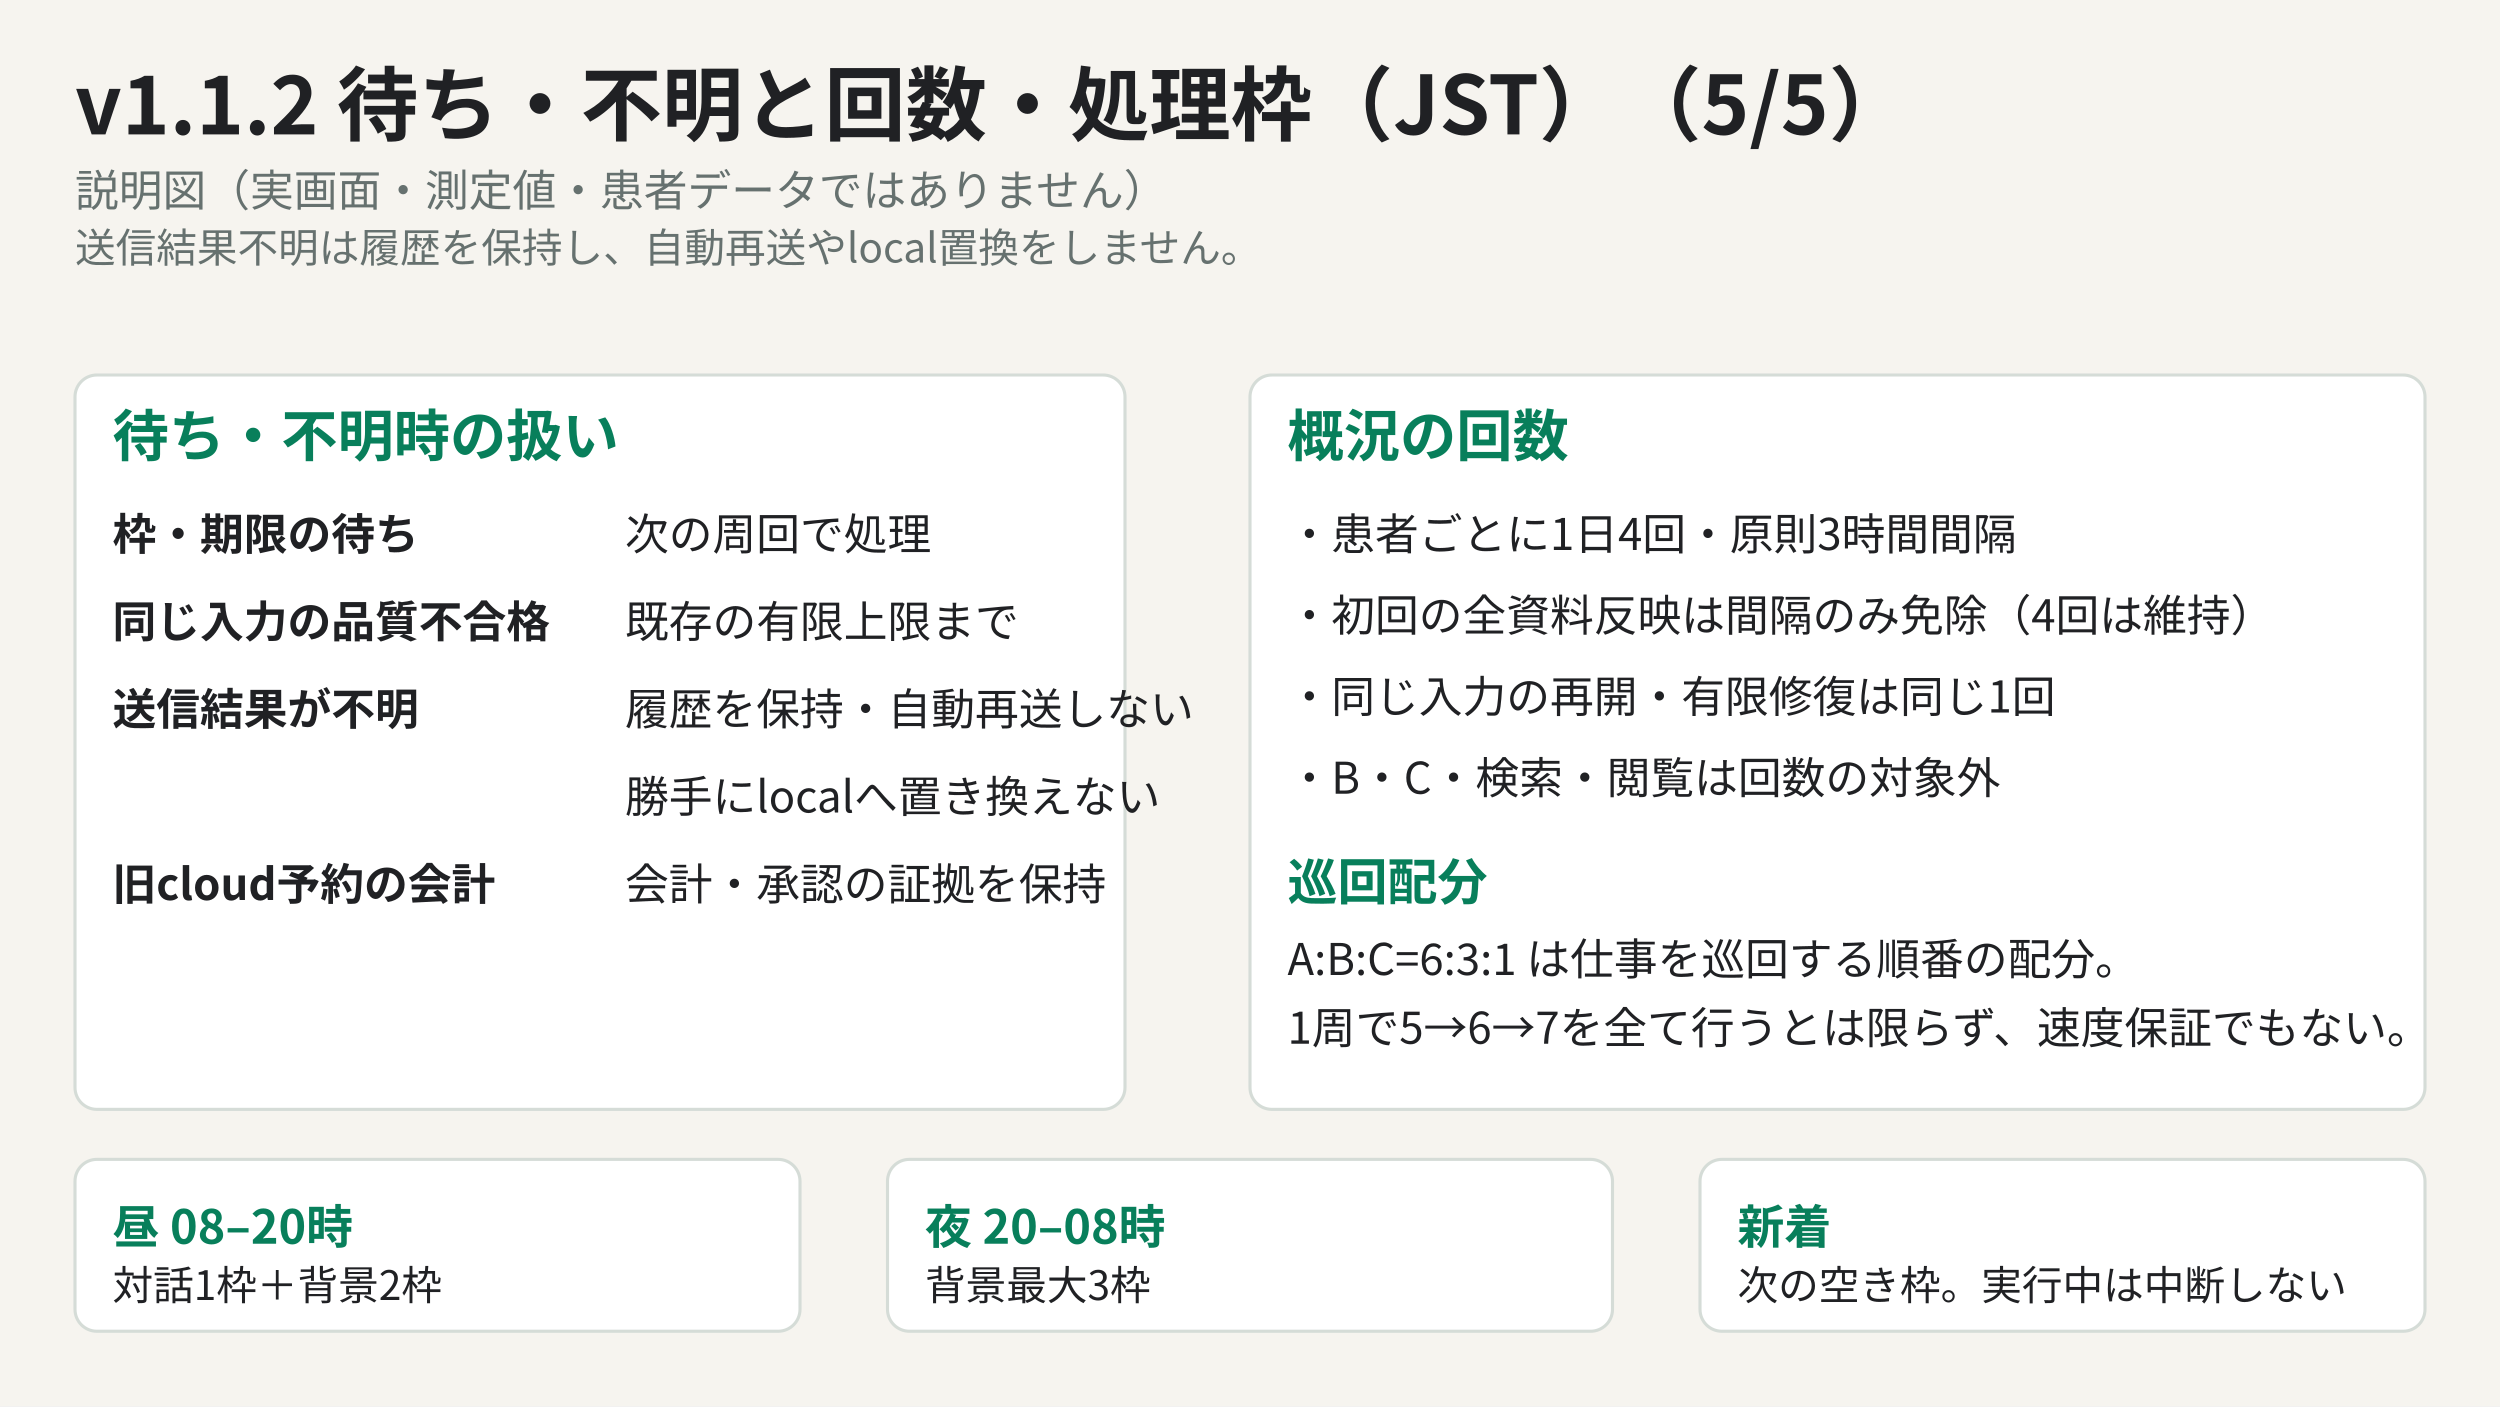
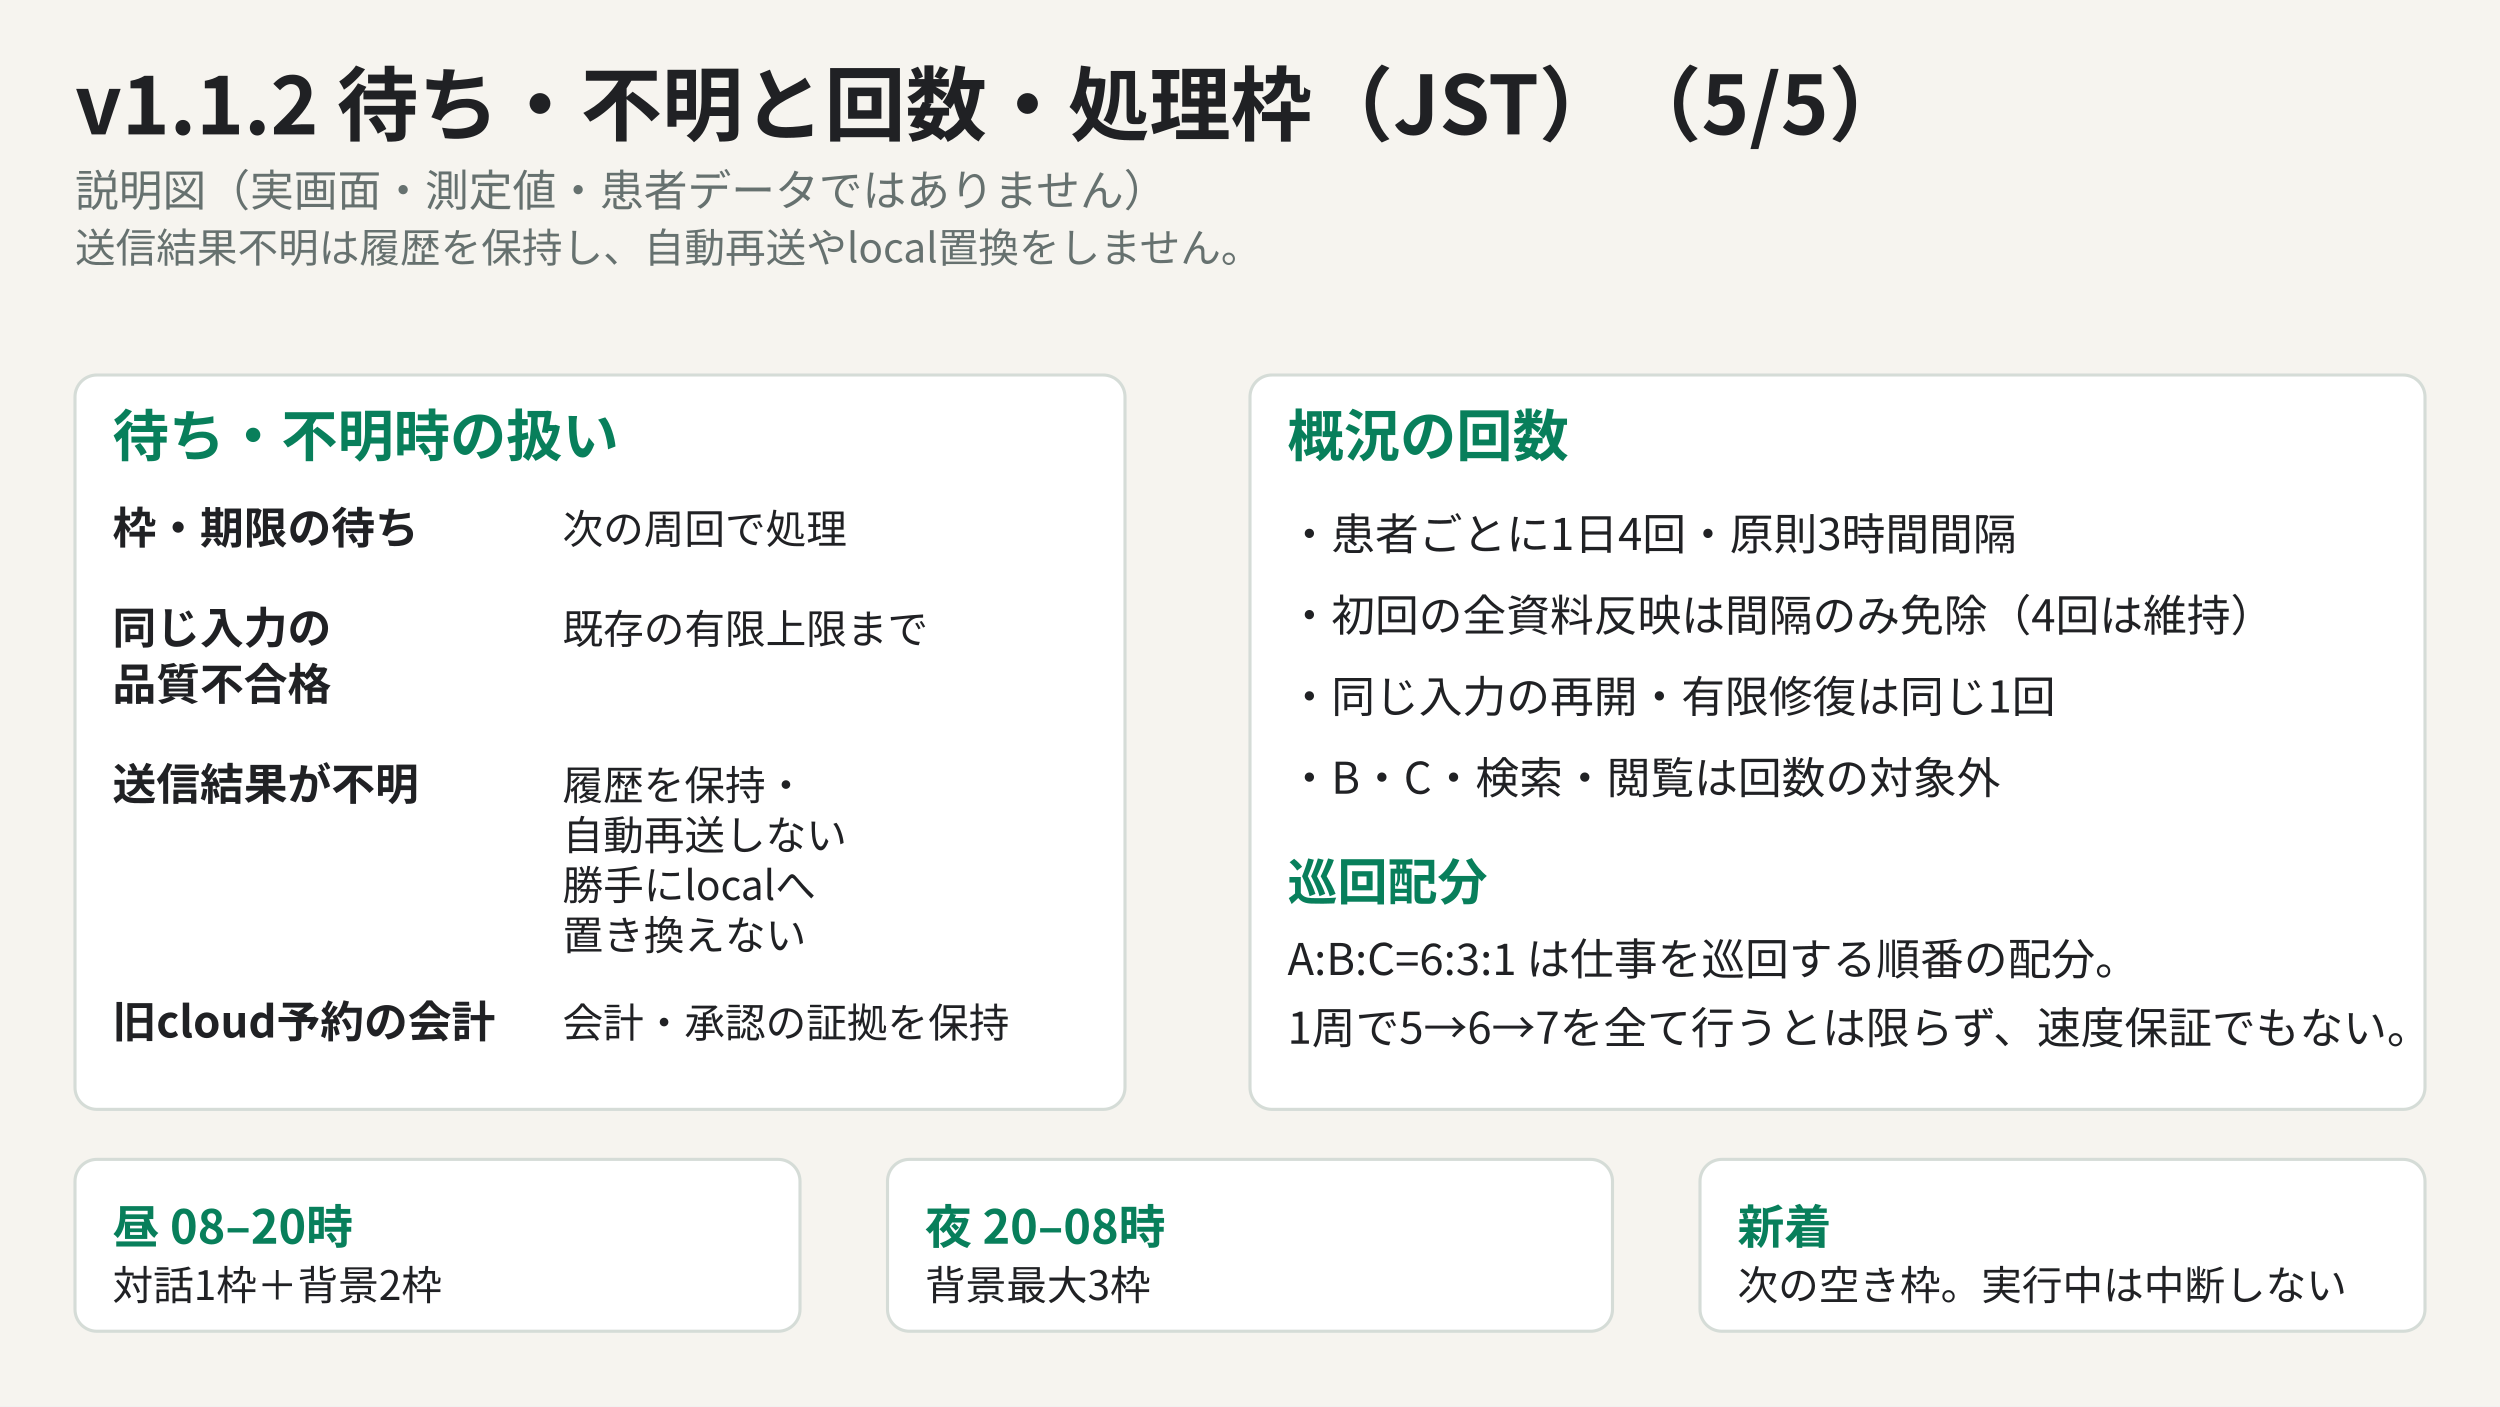
<svg xmlns="http://www.w3.org/2000/svg" viewBox="0 0 1600 900" width="1600" height="900" role="img" aria-labelledby="landscape-05-title landscape-05-desc" font-family="Noto Sans CJK JP,Hiragino Sans,Yu Gothic,Droid Sans Fallback,sans-serif">
-   <defs>
-     <marker id="arr" viewBox="0 0 10 10" refX="9" refY="5" markerWidth="7" markerHeight="7" orient="auto">
-       <path d="M0,0 L10,5 L0,10 z" fill="#66716f" />
-     </marker>
-     <marker id="arrg" viewBox="0 0 10 10" refX="9" refY="5" markerWidth="7" markerHeight="7" orient="auto">
-       <path d="M0,0 L10,5 L0,10 z" fill="#087f5b" />
-     </marker>
-   </defs>
  <rect width="1600" height="900" fill="#f6f4ef" />
  <text x="48" y="86" font-size="52" font-weight="700" fill="#202124">v1.1.2 待ち・不明と回数・処理枠（JST）（5/5）</text>
  <text x="48" y="132" font-size="28" font-weight="400" fill="#66716f">説明図（実画面・測定値・患者データではありません）</text>
  <text x="48" y="168" font-size="26" font-weight="400" fill="#66716f">送信結果不明は履歴を保持し、自動再送やlocal置換をしません。</text>
  <rect x="48" y="240" width="672" height="470" rx="14" fill="#ffffff" stroke="#d5dcd7" stroke-width="2" />
  <text x="72" y="292" font-size="36" font-weight="700" fill="#087f5b">待ち・不明時の扱い</text>
-   <text x="72" y="352" font-size="28" font-weight="700" fill="#202124">枠・期限の待ち</text>
-   <text x="400" y="352" font-size="28" font-weight="400" fill="#202124">次の周回で処理</text>
-   <text x="72" y="408" font-size="28" font-weight="700" fill="#202124">同じ入力の品質不合格</text>
-   <text x="400" y="408" font-size="28" font-weight="400" fill="#202124">既存の有限上限まで</text>
-   <text x="72" y="464" font-size="28" font-weight="700" fill="#202124">送信結果が不明</text>
-   <text x="400" y="464" font-size="28" font-weight="400" fill="#202124">履歴を保持・自動再送しない</text>
-   <text x="400" y="520" font-size="28" font-weight="400" fill="#202124">勝手にlocalへ置き換えない</text>
-   <text x="72" y="576" font-size="28" font-weight="700" fill="#202124">旧cloud予約の会計</text>
-   <text x="400" y="576" font-size="28" font-weight="400" fill="#202124">会計・承認の証拠を保持</text>
+   <text x="72" y="348" font-size="28" font-weight="700" fill="#202124">枠・期限の待ち</text>
+   <text x="360" y="348" font-size="26" font-weight="400" fill="#202124">次の周回で処理</text>
+   <text x="72" y="412" font-size="28" font-weight="700" fill="#202124">同じ入力の</text>
+   <text x="72" y="448" font-size="28" font-weight="700" fill="#202124">品質不合格</text>
+   <text x="360" y="412" font-size="26" font-weight="400" fill="#202124">既存の有限上限まで</text>
+   <text x="72" y="512" font-size="28" font-weight="700" fill="#202124">送信結果が不明</text>
+   <text x="360" y="512" font-size="26" font-weight="400" fill="#202124">履歴を保持・</text>
+   <text x="360" y="544" font-size="26" font-weight="400" fill="#202124">自動再送しない</text>
+   <text x="360" y="576" font-size="26" font-weight="400" fill="#202124">勝手にlocalへ</text>
+   <text x="360" y="608" font-size="26" font-weight="400" fill="#202124">置き換えない</text>
+   <text x="72" y="664" font-size="28" font-weight="700" fill="#202124">旧cloud予約の会計</text>
+   <text x="360" y="664" font-size="26" font-weight="400" fill="#202124">会計・承認の証拠を保持</text>
  <rect x="800" y="240" width="752" height="470" rx="14" fill="#ffffff" stroke="#d5dcd7" stroke-width="2" />
  <text x="824" y="292" font-size="36" font-weight="700" fill="#087f5b">概況の回数</text>
  <text x="824" y="352" font-size="28" font-weight="400" fill="#202124">・患者ごとに1日4回・原則3時間間隔</text>
  <text x="824" y="404" font-size="28" font-weight="400" fill="#202124">・初回の全資料反映は間隔のみ免除（4回は維持）</text>
  <text x="824" y="456" font-size="28" font-weight="400" fill="#202124">・同じ入力の再開・有限修復は同じ1回</text>
  <text x="824" y="508" font-size="28" font-weight="400" fill="#202124">・B・C・検索・閲覧は回数の対象外</text>
  <text x="824" y="576" font-size="32" font-weight="700" fill="#087f5b">巡回配分</text>
  <text x="824" y="624" font-size="28" font-weight="400" fill="#202124">A:B:C=6:3:1 は仕事を巡回する順番の配分。</text>
  <text x="824" y="668" font-size="28" font-weight="400" fill="#202124">1周で5→6→7を全て行うとは限らず、速度保証でもない。</text>
  <rect x="48" y="742" width="464" height="110" rx="14" fill="#ffffff" stroke="#d5dcd7" stroke-width="2" />
  <text x="72" y="796" font-size="30" font-weight="700" fill="#087f5b">昼 08–20時</text>
  <text x="72" y="832" font-size="26" font-weight="400" fill="#202124">対話1枠＋背景2枠</text>
  <rect x="568" y="742" width="464" height="110" rx="14" fill="#ffffff" stroke="#d5dcd7" stroke-width="2" />
  <text x="592" y="796" font-size="30" font-weight="700" fill="#087f5b">夜 20–08時</text>
  <text x="592" y="832" font-size="26" font-weight="400" fill="#202124">背景最大3枠</text>
  <rect x="1088" y="742" width="464" height="110" rx="14" fill="#ffffff" stroke="#d5dcd7" stroke-width="2" />
  <text x="1112" y="796" font-size="30" font-weight="700" fill="#087f5b">新着</text>
  <text x="1112" y="832" font-size="26" font-weight="400" fill="#202124">次の空き枠。実行中は中断しない</text>
</svg>
